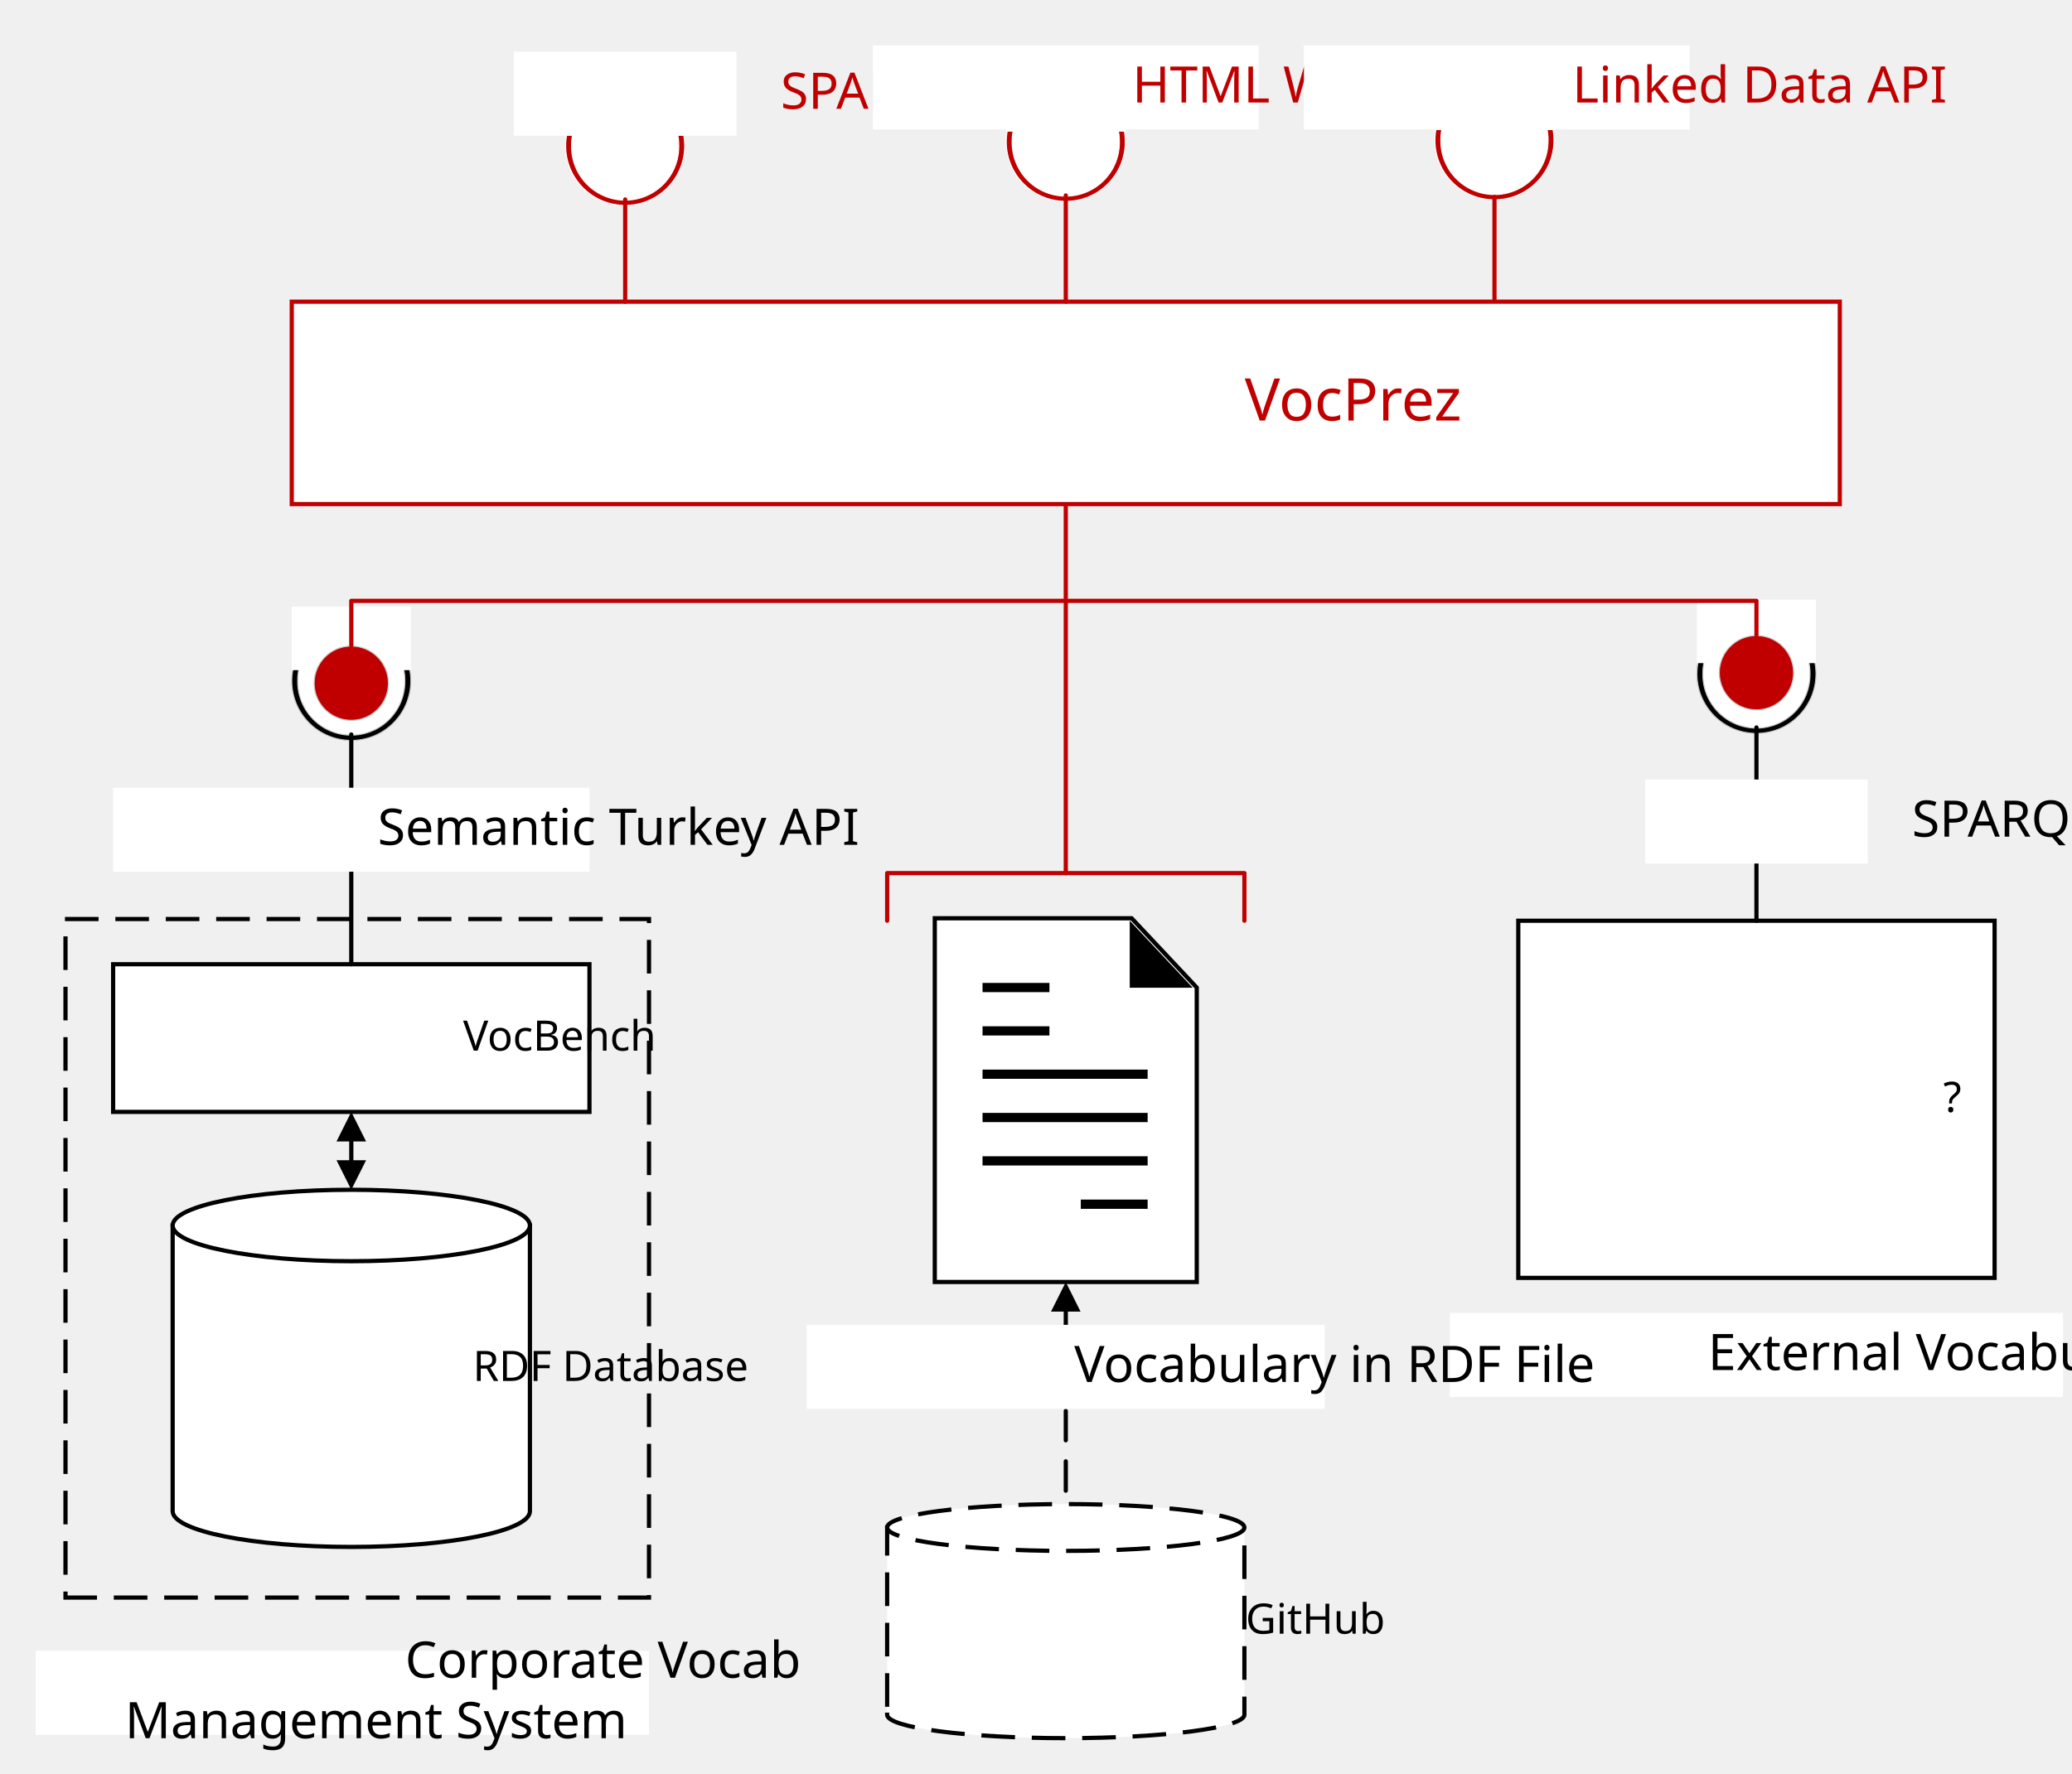
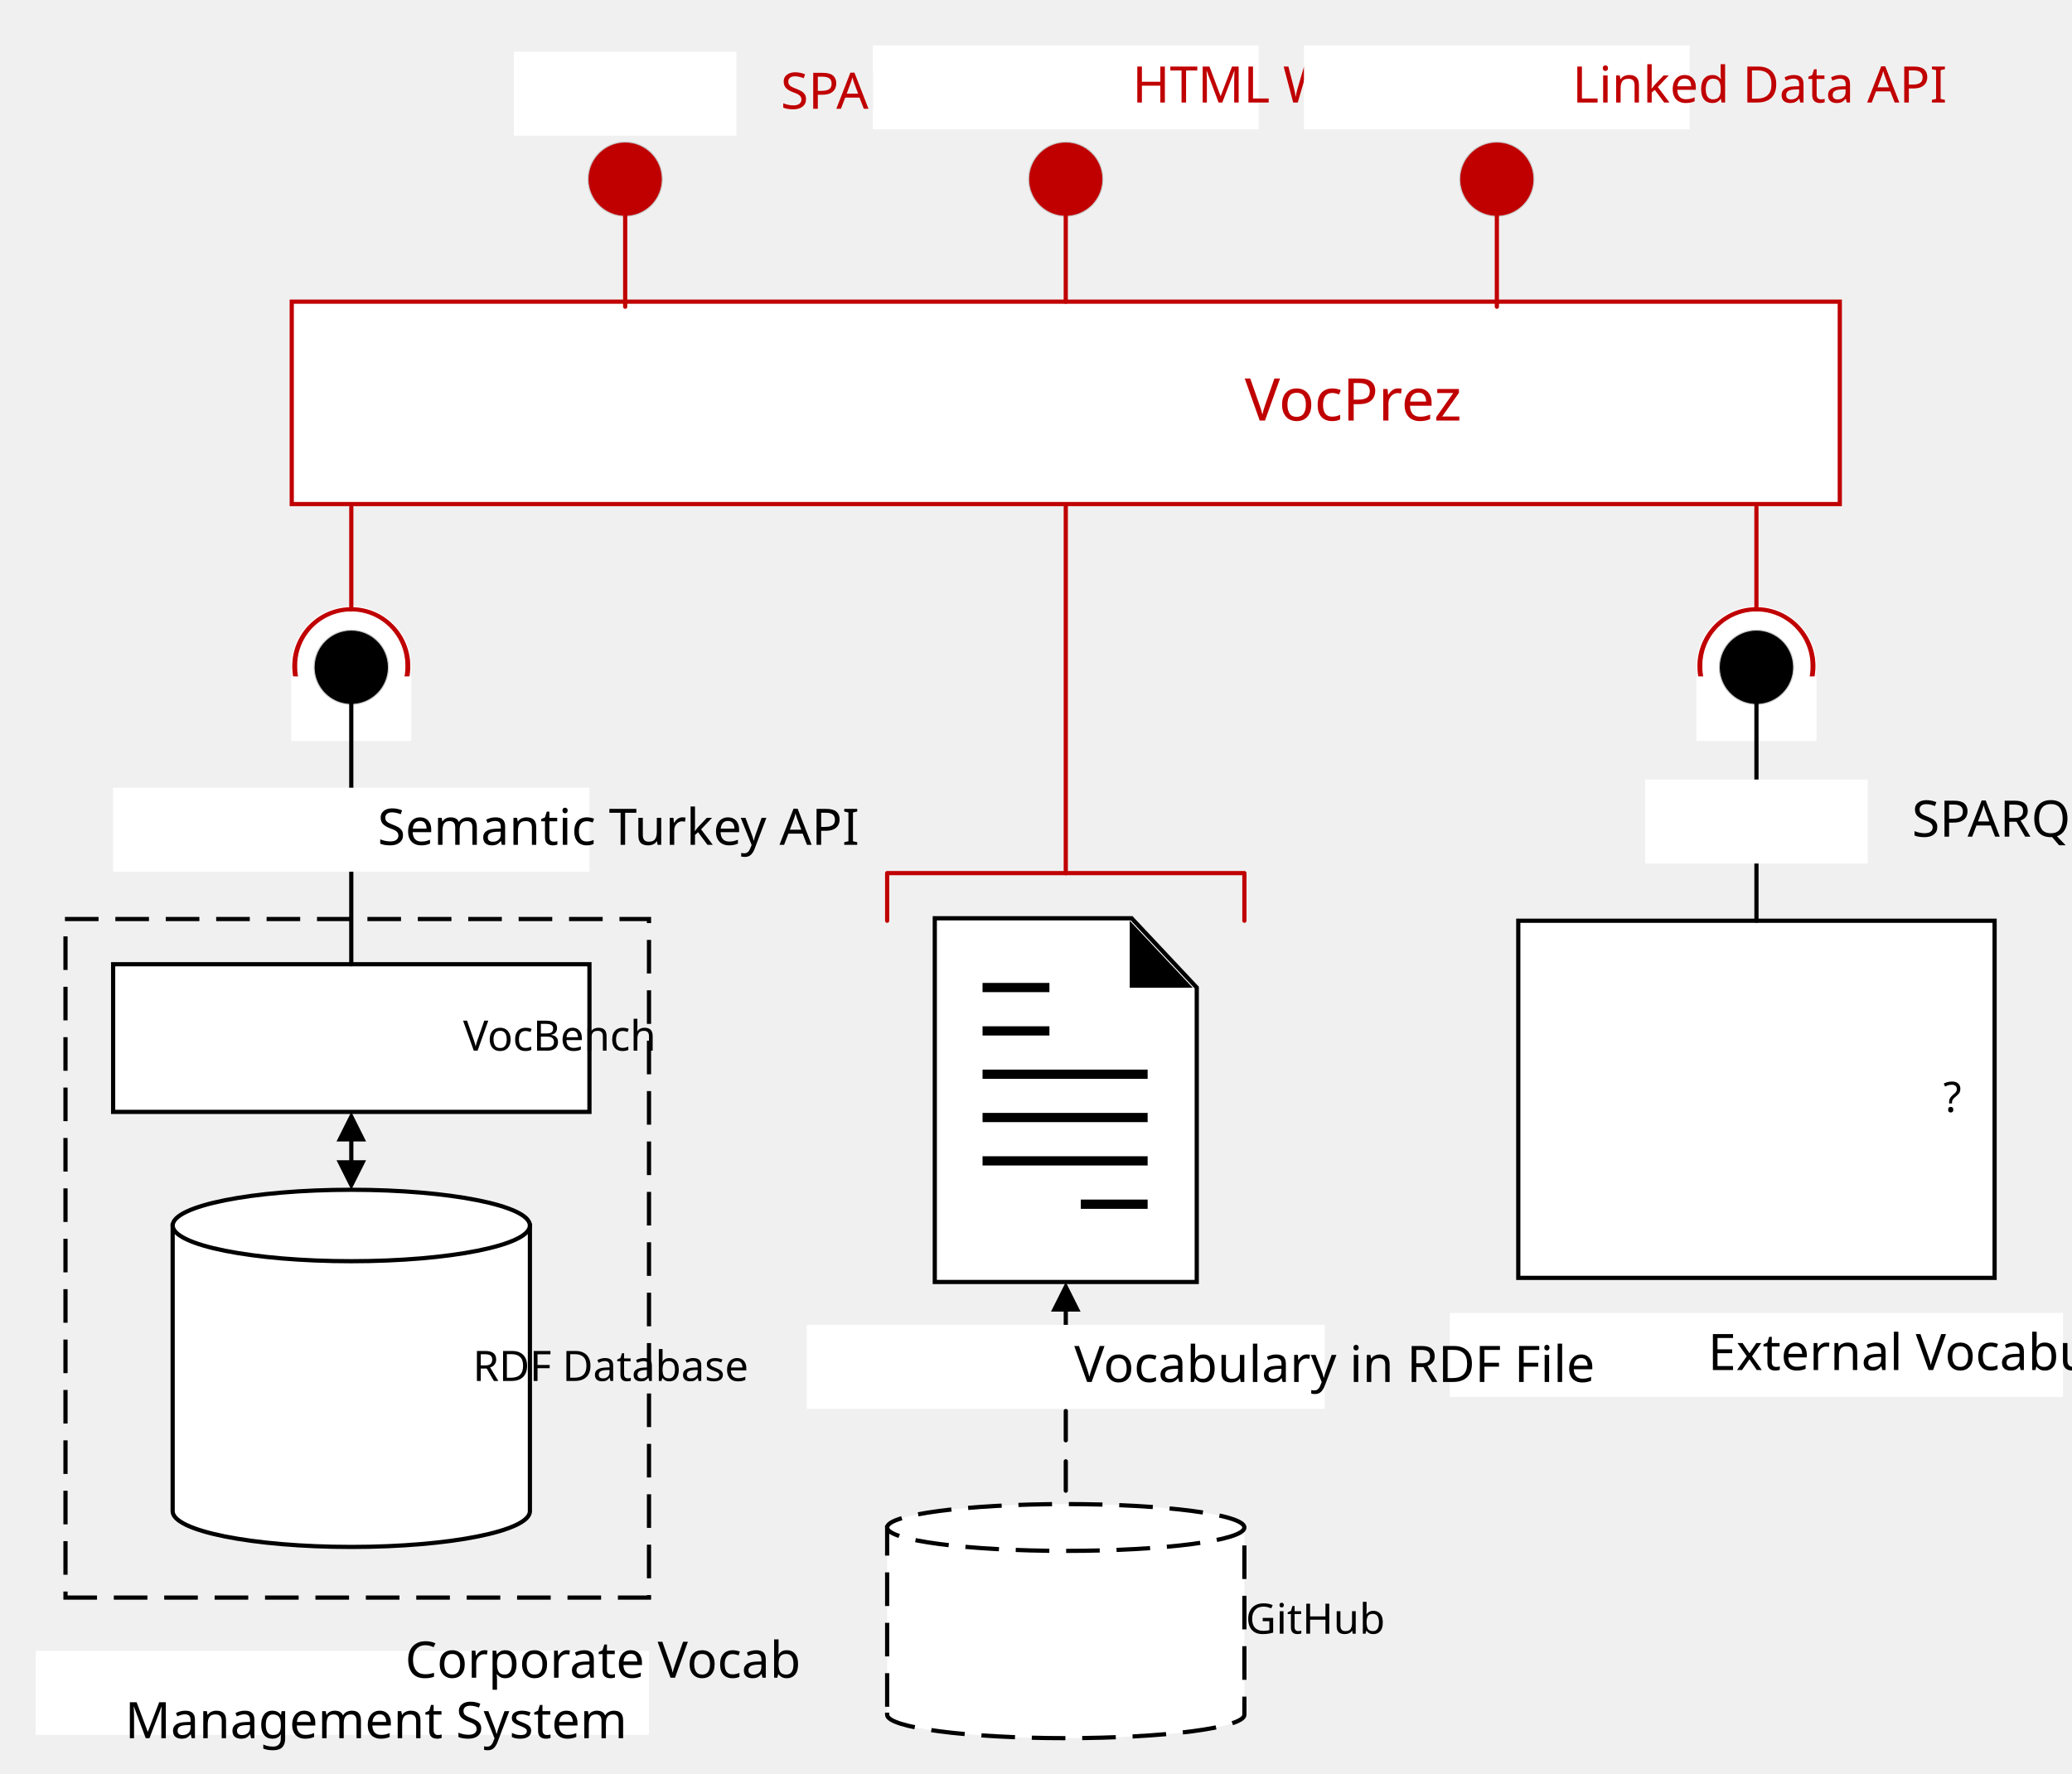
- <svg xmlns="http://www.w3.org/2000/svg" xmlns:ns1="http://schemas.microsoft.com/visio/2003/SVGExtensions/" xmlns:xlink="http://www.w3.org/1999/xlink" width="6.85in" height="5.866in" viewBox="0 0 493.228 422.362" xml:space="preserve" color-interpolation-filters="sRGB" class="st22">
+ <svg xmlns="http://www.w3.org/2000/svg" xmlns:ns1="http://schemas.microsoft.com/visio/2003/SVGExtensions/" xmlns:xlink="http://www.w3.org/1999/xlink" width="6.85in" height="5.866in" viewBox="0 0 493.228 422.362" xml:space="preserve" color-interpolation-filters="sRGB" class="st21">
  <ns1:documentProperties ns1:langID="1033" ns1:metric="true" ns1:viewMarkup="false">
    <ns1:userDefs>
      <ns1:ud ns1:nameU="msvSubprocessMaster" ns1:prompt="" ns1:val="VT4(Rectangle)" />
      <ns1:ud ns1:nameU="msvNoAutoConnect" ns1:val="VT0(1):26" />
    </ns1:userDefs>
  </ns1:documentProperties>
  <style type="text/css">
	
		.st1 {fill:#ffffff;stroke:#000000;stroke-width:1}
		.st2 {fill:#000000;font-family:Calibri;font-size:0.833em}
		.st3 {fill:#000000}
- 		.st4 {fill:#000000;stroke:#c8c8c8;stroke-width:0.25}
- 		.st5 {fill:#ffffff;stroke:#c8c8c8;stroke-width:0.25}
- 		.st6 {fill:#ffffff;stroke:none;stroke-width:0.25}
- 		.st7 {stroke:#000000;stroke-linecap:round;stroke-linejoin:round;stroke-width:1}
- 		.st8 {fill:#000000;font-family:Calibri;font-size:1em}
- 		.st9 {font-size:1em}
- 		.st10 {marker-end:url(#mrkr4-47);marker-start:url(#mrkr4-45);stroke:#000000;stroke-linecap:round;stroke-linejoin:round;stroke-width:1}
- 		.st11 {fill:#000000;fill-opacity:1;stroke:#000000;stroke-opacity:1;stroke-width:0.284}
- 		.st12 {fill:none;stroke:#000000;stroke-dasharray:7,5;stroke-width:1}
- 		.st13 {fill:#c00000;stroke:#c8c8c8;stroke-width:0.25}
- 		.st14 {stroke:#c00000;stroke-linecap:round;stroke-linejoin:round;stroke-width:1}
- 		.st15 {fill:#ffffff;stroke:#c00000;stroke-width:1}
- 		.st16 {fill:#c00000;font-family:Calibri;font-size:1.167em}
- 		.st17 {fill:#c00000;stroke:#ffffff;stroke-width:0.25}
- 		.st18 {fill:#ffffff;stroke:#ffffff;stroke-width:0.25}
- 		.st19 {fill:#c00000;font-family:Calibri;font-size:1em}
- 		.st20 {fill:#ffffff;stroke:#000000;stroke-dasharray:7,5;stroke-width:1}
- 		.st21 {marker-start:url(#mrkr4-45);stroke:#000000;stroke-dasharray:7,5;stroke-linecap:round;stroke-linejoin:round;stroke-width:1}
- 		.st22 {fill:none;fill-rule:evenodd;font-size:12px;overflow:visible;stroke-linecap:square;stroke-miterlimit:3}
+ 		.st4 {fill:#ffffff;stroke:none;stroke-width:0.25}
+ 		.st5 {fill:#000000;font-family:Calibri;font-size:1em}
+ 		.st6 {font-size:1em}
+ 		.st7 {marker-end:url(#mrkr4-34);marker-start:url(#mrkr4-32);stroke:#000000;stroke-linecap:round;stroke-linejoin:round;stroke-width:1}
+ 		.st8 {fill:#000000;fill-opacity:1;stroke:#000000;stroke-opacity:1;stroke-width:0.284}
+ 		.st9 {fill:none;stroke:#000000;stroke-dasharray:7,5;stroke-width:1}
+ 		.st10 {fill:#c00000;stroke:#c8c8c8;stroke-width:0.25}
+ 		.st11 {stroke:#c00000;stroke-linecap:round;stroke-linejoin:round;stroke-width:1}
+ 		.st12 {fill:#ffffff;stroke:#c00000;stroke-width:1}
+ 		.st13 {fill:#c00000;font-family:Calibri;font-size:1.167em}
+ 		.st14 {fill:#c00000;stroke:#ffffff;stroke-width:0.25}
+ 		.st15 {fill:#ffffff;stroke:#ffffff;stroke-width:0.25}
+ 		.st16 {fill:#c00000;font-family:Calibri;font-size:1em}
+ 		.st17 {fill:#ffffff;stroke:#000000;stroke-dasharray:7,5;stroke-width:1}
+ 		.st18 {marker-start:url(#mrkr4-32);stroke:#000000;stroke-dasharray:7,5;stroke-linecap:round;stroke-linejoin:round;stroke-width:1}
+ 		.st19 {fill:#000000;stroke:#c8c8c8;stroke-width:0.25}
+ 		.st20 {stroke:#000000;stroke-linecap:round;stroke-linejoin:round;stroke-width:1}
+ 		.st21 {fill:none;fill-rule:evenodd;font-size:12px;overflow:visible;stroke-linecap:square;stroke-miterlimit:3}
	
	</style>
  <defs id="Markers">
    <g id="lend4">
      <path d="M 2 1 L 0 0 L 2 -1 L 2 1 " style="stroke:none" />
    </g>
-     <marker id="mrkr4-45" class="st11" ns1:arrowType="4" ns1:arrowSize="2" ns1:setback="6.68" refX="6.68" orient="auto" markerUnits="strokeWidth" overflow="visible">
+     <marker id="mrkr4-32" class="st8" ns1:arrowType="4" ns1:arrowSize="2" ns1:setback="6.68" refX="6.68" orient="auto" markerUnits="strokeWidth" overflow="visible">
      <use xlink:href="#lend4" transform="scale(3.52) " />
    </marker>
-     <marker id="mrkr4-47" class="st11" ns1:arrowType="4" ns1:arrowSize="2" ns1:setback="7.04" refX="-7.04" orient="auto" markerUnits="strokeWidth" overflow="visible">
+     <marker id="mrkr4-34" class="st8" ns1:arrowType="4" ns1:arrowSize="2" ns1:setback="7.04" refX="-7.04" orient="auto" markerUnits="strokeWidth" overflow="visible">
      <use xlink:href="#lend4" transform="scale(-3.52,-3.52) " />
    </marker>
  </defs>
  <g ns1:mID="0" ns1:index="1" ns1:groupContext="foregroundPage">
    <ns1:userDefs>
      <ns1:ud ns1:nameU="msvThemeOrder" ns1:val="VT0(0):26" />
    </ns1:userDefs>
    <ns1:pageProperties ns1:drawingScale="0.0393701" ns1:pageScale="0.0393701" ns1:drawingUnits="24" ns1:shadowOffsetX="8.50394" ns1:shadowOffsetY="-8.50394" />
    <ns1:layer ns1:name="Flowchart" ns1:index="0" />
    <ns1:layer ns1:name="Connector" ns1:index="1" />
    <g id="group1-1" transform="translate(41.1024,-54.0365)" ns1:mID="1" ns1:groupContext="group">
      <ns1:userDefs>
        <ns1:ud ns1:nameU="visVersion" ns1:prompt="" ns1:val="VT0(15):26" />
      </ns1:userDefs>
      <g id="shape2-2" ns1:mID="2" ns1:groupContext="shape">
        <ns1:userDefs>
          <ns1:ud ns1:nameU="ControlHalfHeight" ns1:prompt="" ns1:val="VT0(0.11811023622047):24" />
          <ns1:ud ns1:nameU="FillForegnd" ns1:prompt="" ns1:val="VT0(1):26" />
          <ns1:ud ns1:nameU="FillForegnd" ns1:prompt="" ns1:val="VT5(#ffffff)" />
        </ns1:userDefs>
        <path d="M0 413.86 A42.52 8.504 -180 1 0 85.04 413.86 L85.04 345.83 L0 345.83 L0 413.86 Z" class="st1" />
      </g>
      <g id="shape1-4" ns1:mID="1" ns1:groupContext="groupContent">
        <ns1:textBlock ns1:margins="rect(4,4,4,4)" ns1:tabSpace="42.5197" />
        <ns1:textRect cx="42.52" cy="379.843" width="85.04" height="85.039" />
        <ellipse cx="42.52" cy="345.827" rx="42.52" ry="8.504" class="st1" />
        <text x="14.29" y="382.84" class="st2" ns1:langID="1045">
          <ns1:paragraph ns1:horizAlign="1" />
          <ns1:tabList />RDF Database</text>
      </g>
    </g>
    <g id="group4-7" transform="translate(222.52,-117.112)" ns1:mID="4" ns1:groupContext="group" ns1:layerMember="0">
      <ns1:userDefs>
        <ns1:ud ns1:nameU="visVersion" ns1:prompt="" ns1:val="VT0(15):26" />
        <ns1:ud ns1:nameU="ConnGap" ns1:prompt="" ns1:val="VT0(0.00012908222537757):24" />
      </ns1:userDefs>
      <g id="shape5-8" ns1:mID="5" ns1:groupContext="shape" ns1:layerMember="0">
        <path d="M62.36 352.25 L46.86 335.75 L0 335.75 L0 422.36 L62.36 422.36 L62.36 352.25 Z" class="st1" />
      </g>
      <g id="shape6-10" ns1:mID="6" ns1:groupContext="shape" ns1:layerMember="0" transform="translate(11.3681,-17.4243)">
        <ns1:userDefs>
          <ns1:ud ns1:nameU="SurroundingRegionColor" ns1:prompt="" ns1:val="VT0(1):26" />
          <ns1:ud ns1:nameU="SurroundingRegionColor" ns1:prompt="" ns1:val="VT5(#ffffff)" />
        </ns1:userDefs>
        <path d="M23.39 422.36 L39.3 422.36 L39.3 420.16 L23.39 420.16 L23.39 422.36 ZM0 412.04 L39.3 412.04 L39.3 409.84         L0 409.84 L0 412.04 ZM0 401.72 L39.3 401.72 L39.3 399.52 L0 399.52 L0 401.72 ZM0 391.4 L39.3 391.4 L39.3         389.21 L0 389.21 L0 391.4 ZM0 381.09 L15.92 381.09 L15.92 378.89 L0 378.89 L0 381.09 ZM0 370.77 L15.92         370.77 L15.92 368.57 L0 368.57 L0 370.77 ZM35.04 353.75 L35.04 369.72 L50.04 369.72 L35.04 353.75 Z" class="st3" />
      </g>
    </g>
    <g id="shape10-13" ns1:mID="10" ns1:groupContext="shape" transform="translate(361.417,-118.097)">
      <ns1:userDefs>
        <ns1:ud ns1:nameU="visVersion" ns1:val="VT0(15):26" />
      </ns1:userDefs>
      <ns1:textBlock ns1:margins="rect(4,4,4,4)" ns1:tabSpace="42.5197" />
      <ns1:textRect cx="56.693" cy="379.843" width="113.39" height="85.039" />
      <rect x="0" y="337.323" width="113.386" height="85.039" class="st1" />
      <text x="54.38" y="382.84" class="st2" ns1:langID="1045">
        <ns1:paragraph ns1:horizAlign="1" />
        <ns1:tabList />?</text>
    </g>
-     <g id="group17-16" transform="translate(403.937,-247.742)" ns1:mID="17" ns1:groupContext="group">
-       <g id="shape13-17" ns1:mID="13" ns1:groupContext="shape">
-         <ns1:userDefs>
-           <ns1:ud ns1:nameU="visVersion" ns1:val="VT0(15):26" />
-         </ns1:userDefs>
-         <path d="M0 408.19 A14.173 14.173 0 1 1 28.35 408.19 A14.173 14.173 0 0 1 0 408.19 Z" class="st4" />
-       </g>
-       <g id="shape14-19" ns1:mID="14" ns1:groupContext="shape" transform="translate(1.41732,-1.41732)">
-         <ns1:userDefs>
-           <ns1:ud ns1:nameU="visVersion" ns1:val="VT0(15):26" />
-         </ns1:userDefs>
-         <path d="M0 409.61 A12.756 12.756 0 1 1 25.51 409.61 A12.756 12.756 0 1 1 0 409.61 Z" class="st5" />
-       </g>
-       <g id="shape16-21" ns1:mID="16" ns1:groupContext="shape" transform="translate(-7.99361E-15,-16.7379)">
-         <ns1:userDefs>
-           <ns1:ud ns1:nameU="visVersion" ns1:val="VT0(15):26" />
-         </ns1:userDefs>
-         <rect x="0" y="407.244" width="28.346" height="15.118" class="st6" />
-       </g>
-     </g>
-     <g id="shape19-23" ns1:mID="19" ns1:groupContext="shape" ns1:layerMember="1" transform="translate(411.024,-249.159)">
-       <path d="M7.09 422.36 L7.09 468.39" class="st7" />
-     </g>
-     <g id="shape20-26" ns1:mID="20" ns1:groupContext="shape" transform="translate(391.618,-216.758)">
-       <ns1:textBlock ns1:margins="rect(4,4,4,4)" ns1:tabSpace="42.5197" />
-       <ns1:textRect cx="26.493" cy="412.362" width="52.99" height="20" />
-       <rect x="0" y="402.362" width="52.985" height="20" class="st6" />
-       <text x="7.35" y="415.96" class="st8" ns1:langID="1045">
-         <ns1:paragraph ns1:horizAlign="1" />
-         <ns1:tabList />SPARQL</text>
-     </g>
-     <g id="shape23-29" ns1:mID="23" ns1:groupContext="shape" transform="translate(345.118,-89.7505)">
+     <g id="shape23-16" ns1:mID="23" ns1:groupContext="shape" transform="translate(345.118,-89.7505)">
      <ns1:textBlock ns1:margins="rect(4,4,4,4)" ns1:tabSpace="42.5197" />
      <ns1:textRect cx="72.992" cy="412.362" width="145.99" height="20" />
-       <rect x="0" y="402.362" width="145.984" height="20" class="st6" />
-       <text x="5.31" y="415.96" class="st8" ns1:langID="1045">
+       <rect x="0" y="402.362" width="145.984" height="20" class="st4" />
+       <text x="5.31" y="415.96" class="st5" ns1:langID="1045">
        <ns1:paragraph ns1:horizAlign="1" />
        <ns1:tabList />External Vocabulary System</text>
    </g>
-     <g id="shape25-32" ns1:mID="25" ns1:groupContext="shape" transform="translate(8.50394,-9.29494)">
+     <g id="shape25-19" ns1:mID="25" ns1:groupContext="shape" transform="translate(8.50394,-9.29494)">
      <ns1:textBlock ns1:margins="rect(4,4,4,4)" ns1:tabSpace="42.5197" />
      <ns1:textRect cx="72.992" cy="412.362" width="145.99" height="20" />
-       <rect x="0" y="402.362" width="145.984" height="20" class="st6" />
-       <text x="31.77" y="408.76" class="st8" ns1:langID="1045">
-         <ns1:paragraph ns1:horizAlign="1" />
-         <ns1:tabList />Corporate Vocab <tspan x="21.25" dy="1.2em" class="st9">Management System</tspan>
+       <rect x="0" y="402.362" width="145.984" height="20" class="st4" />
+       <text x="31.77" y="408.76" class="st5" ns1:langID="1045">
+         <ns1:paragraph ns1:horizAlign="1" />
+         <ns1:tabList />Corporate Vocab <tspan x="21.25" dy="1.2em" class="st6">Management System</tspan>
      </text>
    </g>
-     <g id="shape26-36" ns1:mID="26" ns1:groupContext="shape" transform="translate(26.9291,-157.622)">
+     <g id="shape26-23" ns1:mID="26" ns1:groupContext="shape" transform="translate(26.9291,-157.622)">
      <ns1:userDefs>
        <ns1:ud ns1:nameU="visVersion" ns1:val="VT0(15):26" />
      </ns1:userDefs>
      <ns1:textBlock ns1:margins="rect(4,4,4,4)" ns1:tabSpace="42.5197" />
      <ns1:textRect cx="56.693" cy="404.784" width="113.39" height="35.157" />
      <rect x="0" y="387.205" width="113.386" height="35.157" class="st1" />
      <text x="36.53" y="407.78" class="st2" ns1:langID="1045">
        <ns1:paragraph ns1:horizAlign="1" />
        <ns1:tabList />VocBench</text>
    </g>
-     <g id="shape33-39" ns1:mID="33" ns1:groupContext="shape" ns1:layerMember="1" transform="translate(76.5354,-157.622)">
-       <path d="M7.09 429.04 L7.09 429.4 L7.09 433.87" class="st10" />
-     </g>
-     <g id="shape34-48" ns1:mID="34" ns1:groupContext="shape" transform="translate(15.5906,-41.9721)">
-       <ns1:userDefs>
-         <ns1:ud ns1:nameU="visVersion" ns1:val="VT0(15):26" />
-       </ns1:userDefs>
-       <path d="M0 422.36 L138.9 422.36 L138.9 260.79 L0 260.79 L0 422.36 Z" class="st12" />
-     </g>
-     <g id="group37-50" transform="translate(69.4488,-246.067)" ns1:mID="37" ns1:groupContext="group">
-       <g id="shape38-51" ns1:mID="38" ns1:groupContext="shape">
-         <ns1:userDefs>
-           <ns1:ud ns1:nameU="visVersion" ns1:val="VT0(15):26" />
-         </ns1:userDefs>
-         <path d="M0 408.19 A14.173 14.173 0 1 1 28.35 408.19 A14.173 14.173 0 0 1 0 408.19 Z" class="st4" />
-       </g>
-       <g id="shape39-53" ns1:mID="39" ns1:groupContext="shape" transform="translate(1.41732,-1.41732)">
-         <ns1:userDefs>
-           <ns1:ud ns1:nameU="visVersion" ns1:val="VT0(15):26" />
-         </ns1:userDefs>
-         <path d="M0 409.61 A12.756 12.756 0 1 1 25.51 409.61 A12.756 12.756 0 1 1 0 409.61 Z" class="st5" />
-       </g>
-       <g id="shape40-55" ns1:mID="40" ns1:groupContext="shape" transform="translate(-7.99361E-15,-16.7379)">
-         <ns1:userDefs>
-           <ns1:ud ns1:nameU="visVersion" ns1:val="VT0(15):26" />
-         </ns1:userDefs>
-         <rect x="0" y="407.244" width="28.346" height="15.118" class="st6" />
-       </g>
-     </g>
-     <g id="shape41-57" ns1:mID="41" ns1:groupContext="shape" ns1:layerMember="1" transform="translate(90.7087,-247.484)">
-       <path d="M-7.09 422.36 L-7.09 477.07" class="st7" />
-     </g>
-     <g id="shape42-60" ns1:mID="42" ns1:groupContext="shape" transform="translate(26.9291,-214.807)">
-       <ns1:textBlock ns1:margins="rect(4,4,4,4)" ns1:tabSpace="42.5197" />
-       <ns1:textRect cx="56.693" cy="412.362" width="113.39" height="20" />
-       <rect x="0" y="402.362" width="113.386" height="20" class="st6" />
-       <text x="6.81" y="415.96" class="st8" ns1:langID="1045">
-         <ns1:paragraph ns1:horizAlign="1" />
-         <ns1:tabList />Semantic Turkey API</text>
-     </g>
-     <g id="shape44-63" ns1:mID="44" ns1:groupContext="shape" transform="translate(74.7807,-250.988)">
-       <ns1:userDefs>
-         <ns1:ud ns1:nameU="visVersion" ns1:val="VT0(15):26" />
-       </ns1:userDefs>
-       <path d="M0 413.52 A8.841 8.841 0 0 1 17.68 413.52 A8.841 8.841 0 1 1 -0 413.52 Z" class="st13" />
-     </g>
-     <g id="shape45-65" ns1:mID="45" ns1:groupContext="shape" transform="translate(409.269,-253.485)">
-       <ns1:userDefs>
-         <ns1:ud ns1:nameU="visVersion" ns1:val="VT0(15):26" />
-       </ns1:userDefs>
-       <path d="M0 413.52 A8.841 8.841 0 0 1 17.68 413.52 A8.841 8.841 0 1 1 -0 413.52 Z" class="st13" />
-     </g>
-     <g id="shape48-67" ns1:mID="48" ns1:groupContext="shape" transform="translate(676.063,120.013) rotate(90)">
+     <g id="shape33-26" ns1:mID="33" ns1:groupContext="shape" ns1:layerMember="1" transform="translate(76.5354,-157.622)">
+       <path d="M7.09 429.04 L7.09 429.4 L7.09 433.87" class="st7" />
+     </g>
+     <g id="shape34-35" ns1:mID="34" ns1:groupContext="shape" transform="translate(15.5906,-41.9721)">
+       <ns1:userDefs>
+         <ns1:ud ns1:nameU="visVersion" ns1:val="VT0(15):26" />
+       </ns1:userDefs>
+       <path d="M0 422.36 L138.9 422.36 L138.9 260.79 L0 260.79 L0 422.36 Z" class="st9" />
+     </g>
+     <g id="shape44-37" ns1:mID="44" ns1:groupContext="shape" transform="translate(139.978,-371.001)">
+       <ns1:userDefs>
+         <ns1:ud ns1:nameU="visVersion" ns1:val="VT0(15):26" />
+       </ns1:userDefs>
+       <path d="M0 413.52 A8.841 8.841 0 0 1 17.68 413.52 A8.841 8.841 0 1 1 -0 413.52 Z" class="st10" />
+     </g>
+     <g id="shape48-39" ns1:mID="48" ns1:groupContext="shape" transform="translate(676.063,120.013) rotate(90)">
      <ns1:userDefs>
        <ns1:ud ns1:nameU="Scale" ns1:val="VT0(1):26" />
        <ns1:ud ns1:nameU="AntiScale" ns1:val="VT0(1):26" />
        <ns1:ud ns1:nameU="visVersion" ns1:val="VT0(15):26" />
      </ns1:userDefs>
-       <path d="M0 422.36 L87.87 422.36" class="st14" />
-       <path d="M87.87 422.36 L87.87 464.88 L99.21 464.88" class="st14" />
-       <path d="M87.87 422.36 L87.87 379.84 L99.21 379.84" class="st14" />
-     </g>
-     <g id="shape49-72" ns1:mID="49" ns1:groupContext="shape" ns1:layerMember="1" transform="translate(83.6221,-262.833)">
-       <path d="M0 416.52 L0 405.89 L334.49 405.89 L334.49 414.03" class="st14" />
-     </g>
-     <g id="shape50-75" ns1:mID="50" ns1:groupContext="shape" transform="translate(69.4488,-302.349)">
+       <path d="M0 422.36 L87.87 422.36" class="st11" />
+       <path d="M87.87 422.36 L87.87 464.88 L99.21 464.88" class="st11" />
+       <path d="M87.87 422.36 L87.87 379.84 L99.21 379.84" class="st11" />
+     </g>
+     <g id="shape50-44" ns1:mID="50" ns1:groupContext="shape" transform="translate(69.4488,-302.349)">
      <ns1:userDefs>
        <ns1:ud ns1:nameU="visVersion" ns1:val="VT0(15):26" />
      </ns1:userDefs>
      <ns1:textBlock ns1:margins="rect(4,4,4,4)" ns1:tabSpace="42.5197" />
      <ns1:textRect cx="184.252" cy="398.268" width="368.51" height="48.189" />
-       <rect x="0" y="374.173" width="368.504" height="48.189" class="st15" />
-       <text x="161.32" y="402.47" class="st16" ns1:langID="1045">
+       <rect x="0" y="374.173" width="368.504" height="48.189" class="st12" />
+       <text x="161.32" y="402.47" class="st13" ns1:langID="1045">
        <ns1:paragraph ns1:horizAlign="1" />
        <ns1:tabList />VocPrez</text>
    </g>
-     <g id="group70-78" transform="translate(341.575,-351.125)" ns1:mID="70" ns1:groupContext="group">
-       <g id="shape58-79" ns1:mID="58" ns1:groupContext="shape" transform="translate(-7.99361E-15,-23.663)">
-         <ns1:userDefs>
-           <ns1:ud ns1:nameU="visVersion" ns1:val="VT0(15):26" />
-         </ns1:userDefs>
-         <path d="M0 408.19 A14.173 14.173 0 1 1 28.35 408.19 A14.173 14.173 0 0 1 0 408.19 Z" class="st17" />
-       </g>
-       <g id="shape59-81" ns1:mID="59" ns1:groupContext="shape" transform="translate(1.41732,-25.0803)">
-         <ns1:userDefs>
-           <ns1:ud ns1:nameU="visVersion" ns1:val="VT0(15):26" />
-         </ns1:userDefs>
-         <path d="M0 409.61 A12.756 12.756 0 1 1 25.51 409.61 A12.756 12.756 0 1 1 0 409.61 Z" class="st18" />
-       </g>
-       <g id="shape60-83" ns1:mID="60" ns1:groupContext="shape" transform="translate(-7.99361E-15,-40.4009)">
-         <ns1:userDefs>
-           <ns1:ud ns1:nameU="visVersion" ns1:val="VT0(15):26" />
-         </ns1:userDefs>
-         <rect x="0" y="407.244" width="28.346" height="15.118" class="st18" />
-       </g>
-       <g id="shape61-85" ns1:mID="61" ns1:groupContext="shape" ns1:layerMember="1" transform="translate(7.08661,-24.3379)">
-         <path d="M7.09 422.36 L7.09 446.7" class="st14" />
-       </g>
-     </g>
-     <g id="group71-88" transform="translate(239.528,-350.538)" ns1:mID="71" ns1:groupContext="group">
-       <g id="shape63-89" ns1:mID="63" ns1:groupContext="shape" transform="translate(-7.99361E-15,-23.8788)">
-         <ns1:userDefs>
-           <ns1:ud ns1:nameU="visVersion" ns1:val="VT0(15):26" />
-         </ns1:userDefs>
-         <path d="M0 408.19 A14.173 14.173 0 1 1 28.35 408.19 A14.173 14.173 0 0 1 0 408.19 Z" class="st17" />
-       </g>
-       <g id="shape64-91" ns1:mID="64" ns1:groupContext="shape" transform="translate(1.41732,-25.2961)">
-         <ns1:userDefs>
-           <ns1:ud ns1:nameU="visVersion" ns1:val="VT0(15):26" />
-         </ns1:userDefs>
-         <path d="M0 409.61 A12.756 12.756 0 1 1 25.51 409.61 A12.756 12.756 0 1 1 0 409.61 Z" class="st18" />
-       </g>
-       <g id="shape65-93" ns1:mID="65" ns1:groupContext="shape" transform="translate(-7.99361E-15,-40.6166)">
-         <ns1:userDefs>
-           <ns1:ud ns1:nameU="visVersion" ns1:val="VT0(15):26" />
-         </ns1:userDefs>
-         <rect x="0" y="407.244" width="28.346" height="15.118" class="st18" />
-       </g>
-       <g id="shape66-95" ns1:mID="66" ns1:groupContext="shape" ns1:layerMember="1" transform="translate(7.08661,-25.2961)">
-         <path d="M7.09 422.36 L7.09 447.66" class="st14" />
-       </g>
-     </g>
-     <g id="group72-98" transform="translate(134.646,-350.538)" ns1:mID="72" ns1:groupContext="group">
-       <g id="shape52-99" ns1:mID="52" ns1:groupContext="shape" transform="translate(-7.99361E-15,-22.9206)">
-         <ns1:userDefs>
-           <ns1:ud ns1:nameU="visVersion" ns1:val="VT0(15):26" />
-         </ns1:userDefs>
-         <path d="M0 408.19 A14.173 14.173 0 1 1 28.35 408.19 A14.173 14.173 0 0 1 0 408.19 Z" class="st17" />
-       </g>
-       <g id="shape53-101" ns1:mID="53" ns1:groupContext="shape" transform="translate(1.41732,-24.3379)">
-         <ns1:userDefs>
-           <ns1:ud ns1:nameU="visVersion" ns1:val="VT0(15):26" />
-         </ns1:userDefs>
-         <path d="M0 409.61 A12.756 12.756 0 1 1 25.51 409.61 A12.756 12.756 0 1 1 0 409.61 Z" class="st18" />
-       </g>
-       <g id="shape54-103" ns1:mID="54" ns1:groupContext="shape" transform="translate(-7.99361E-15,-39.6585)">
-         <ns1:userDefs>
-           <ns1:ud ns1:nameU="visVersion" ns1:val="VT0(15):26" />
-         </ns1:userDefs>
-         <rect x="0" y="407.244" width="28.346" height="15.118" class="st18" />
-       </g>
-       <g id="shape55-105" ns1:mID="55" ns1:groupContext="shape" ns1:layerMember="1" transform="translate(7.08661,-24.3379)">
-         <path d="M7.09 422.36 L7.09 446.7" class="st14" />
-       </g>
-     </g>
-     <g id="shape73-108" ns1:mID="73" ns1:groupContext="shape" transform="translate(122.326,-390.065)">
+     <g id="group70-47" transform="translate(432.283,543.139) rotate(180)" ns1:mID="70" ns1:groupContext="group">
+       <g id="shape58-48" ns1:mID="58" ns1:groupContext="shape" transform="translate(-7.99361E-15,-23.663)">
+         <ns1:userDefs>
+           <ns1:ud ns1:nameU="visVersion" ns1:val="VT0(15):26" />
+         </ns1:userDefs>
+         <path d="M0 408.19 A14.173 14.173 0 1 1 28.35 408.19 A14.173 14.173 0 0 1 0 408.19 Z" class="st14" />
+       </g>
+       <g id="shape59-50" ns1:mID="59" ns1:groupContext="shape" transform="translate(1.41732,-25.0803)">
+         <ns1:userDefs>
+           <ns1:ud ns1:nameU="visVersion" ns1:val="VT0(15):26" />
+         </ns1:userDefs>
+         <path d="M0 409.61 A12.756 12.756 0 1 1 25.51 409.61 A12.756 12.756 0 1 1 0 409.61 Z" class="st15" />
+       </g>
+       <g id="shape60-52" ns1:mID="60" ns1:groupContext="shape" transform="translate(-7.99361E-15,-40.4009)">
+         <ns1:userDefs>
+           <ns1:ud ns1:nameU="visVersion" ns1:val="VT0(15):26" />
+         </ns1:userDefs>
+         <rect x="0" y="407.244" width="28.346" height="15.118" class="st15" />
+       </g>
+       <g id="shape61-54" ns1:mID="61" ns1:groupContext="shape" ns1:layerMember="1" transform="translate(7.08661,-24.3379)">
+         <path d="M7.09 422.36 L7.09 446.7" class="st11" />
+       </g>
+     </g>
+     <g id="shape73-57" ns1:mID="73" ns1:groupContext="shape" transform="translate(122.326,-390.065)">
      <ns1:textBlock ns1:margins="rect(4,4,4,4)" ns1:tabSpace="42.5197" />
      <ns1:textRect cx="26.493" cy="412.362" width="52.99" height="20" />
-       <rect x="0" y="402.362" width="52.985" height="20" class="st6" />
-       <text x="7.35" y="415.96" class="st19" ns1:langID="1045">
+       <rect x="0" y="402.362" width="52.985" height="20" class="st4" />
+       <text x="7.35" y="415.96" class="st16" ns1:langID="1045">
        <ns1:paragraph ns1:horizAlign="1" />
        <ns1:tabList />SPARQL</text>
    </g>
-     <g id="shape74-111" ns1:mID="74" ns1:groupContext="shape" transform="translate(207.78,-391.562)">
+     <g id="shape74-60" ns1:mID="74" ns1:groupContext="shape" transform="translate(207.78,-391.562)">
      <ns1:textBlock ns1:margins="rect(4,4,4,4)" ns1:tabSpace="42.5197" />
      <ns1:textRect cx="45.921" cy="412.362" width="91.85" height="20" />
-       <rect x="0" y="402.362" width="91.843" height="20" class="st6" />
-       <text x="5.63" y="415.96" class="st19" ns1:langID="1045">
+       <rect x="0" y="402.362" width="91.843" height="20" class="st4" />
+       <text x="5.63" y="415.96" class="st16" ns1:langID="1045">
        <ns1:paragraph ns1:horizAlign="1" />
        <ns1:tabList />HTML Web Page</text>
    </g>
-     <g id="shape75-114" ns1:mID="75" ns1:groupContext="shape" transform="translate(310.394,-391.562)">
+     <g id="shape75-63" ns1:mID="75" ns1:groupContext="shape" transform="translate(310.394,-391.562)">
      <ns1:textBlock ns1:margins="rect(4,4,4,4)" ns1:tabSpace="42.5197" />
      <ns1:textRect cx="45.921" cy="412.362" width="91.85" height="20" />
-       <rect x="0" y="402.362" width="91.843" height="20" class="st6" />
-       <text x="7.76" y="415.96" class="st19" ns1:langID="1045">
+       <rect x="0" y="402.362" width="91.843" height="20" class="st4" />
+       <text x="7.76" y="415.96" class="st16" ns1:langID="1045">
        <ns1:paragraph ns1:horizAlign="1" />
        <ns1:tabList />Linked Data API</text>
    </g>
-     <g id="group76-117" transform="translate(211.181,-8.50394)" ns1:mID="76" ns1:groupContext="group">
+     <g id="group76-66" transform="translate(211.181,-8.50394)" ns1:mID="76" ns1:groupContext="group">
      <ns1:userDefs>
        <ns1:ud ns1:nameU="visVersion" ns1:prompt="" ns1:val="VT0(15):26" />
      </ns1:userDefs>
-       <g id="shape77-118" ns1:mID="77" ns1:groupContext="shape">
+       <g id="shape77-67" ns1:mID="77" ns1:groupContext="shape">
        <ns1:userDefs>
          <ns1:ud ns1:nameU="ControlHalfHeight" ns1:prompt="" ns1:val="VT0(0.11811023622047):24" />
          <ns1:ud ns1:nameU="FillForegnd" ns1:prompt="" ns1:val="VT0(1):26" />
          <ns1:ud ns1:nameU="ControlHalfHeight" ns1:prompt="" ns1:val="VT0(0.077409387551449):1" />
          <ns1:ud ns1:nameU="FillForegnd" ns1:prompt="" ns1:val="VT5(#ffffff)" />
        </ns1:userDefs>
-         <path d="M0 416.79 A42.52 5.573 -180 1 0 85.04 416.79 L85.04 372.2 L0 372.2 L0 416.79 Z" class="st20" />
-       </g>
-       <g id="shape76-120" ns1:mID="76" ns1:groupContext="groupContent">
+         <path d="M0 416.79 A42.52 5.573 -180 1 0 85.04 416.79 L85.04 372.2 L0 372.2 L0 416.79 Z" class="st17" />
+       </g>
+       <g id="shape76-69" ns1:mID="76" ns1:groupContext="groupContent">
        <ns1:textBlock ns1:margins="rect(4,4,4,4)" ns1:tabSpace="42.5197" />
        <ns1:textRect cx="42.52" cy="394.495" width="85.04" height="55.735" />
-         <ellipse cx="42.52" cy="372.201" rx="42.52" ry="5.573" class="st20" />
+         <ellipse cx="42.52" cy="372.201" rx="42.52" ry="5.573" class="st17" />
        <text x="28.17" y="397.49" class="st2" ns1:langID="1045">
          <ns1:paragraph ns1:horizAlign="1" />
          <ns1:tabList />GitHub</text>
      </g>
    </g>
-     <g id="shape78-123" ns1:mID="78" ns1:groupContext="shape" ns1:layerMember="1" transform="translate(246.614,-117.103)">
-       <path d="M7.09 429.04 L7.09 429.4 L7.09 475.23" class="st21" />
-     </g>
-     <g id="shape79-128" ns1:mID="79" ns1:groupContext="shape" transform="translate(192.047,-86.9159)">
+     <g id="shape78-72" ns1:mID="78" ns1:groupContext="shape" ns1:layerMember="1" transform="translate(246.614,-117.103)">
+       <path d="M7.09 429.04 L7.09 429.4 L7.09 475.23" class="st18" />
+     </g>
+     <g id="shape79-77" ns1:mID="79" ns1:groupContext="shape" transform="translate(192.047,-86.9159)">
      <ns1:textBlock ns1:margins="rect(4,4,4,4)" ns1:tabSpace="42.5197" />
      <ns1:textRect cx="61.654" cy="412.362" width="123.31" height="20" />
-       <rect x="0" y="402.362" width="123.307" height="20" class="st6" />
-       <text x="7.51" y="415.96" class="st8" ns1:langID="1045">
+       <rect x="0" y="402.362" width="123.307" height="20" class="st4" />
+       <text x="7.51" y="415.96" class="st5" ns1:langID="1045">
        <ns1:paragraph ns1:horizAlign="1" />
        <ns1:tabList />Vocabulary in RDF File</text>
+     </g>
+     <g id="shape80-80" ns1:mID="80" ns1:groupContext="shape" transform="translate(347.474,-371.001)">
+       <ns1:userDefs>
+         <ns1:ud ns1:nameU="visVersion" ns1:val="VT0(15):26" />
+       </ns1:userDefs>
+       <path d="M0 413.52 A8.841 8.841 0 0 1 17.68 413.52 A8.841 8.841 0 1 1 -0 413.52 Z" class="st10" />
+     </g>
+     <g id="shape81-82" ns1:mID="81" ns1:groupContext="shape" transform="translate(244.859,-371.001)">
+       <ns1:userDefs>
+         <ns1:ud ns1:nameU="visVersion" ns1:val="VT0(15):26" />
+       </ns1:userDefs>
+       <path d="M0 413.52 A8.841 8.841 0 0 1 17.68 413.52 A8.841 8.841 0 1 1 -0 413.52 Z" class="st10" />
+     </g>
+     <g id="shape84-84" ns1:mID="84" ns1:groupContext="shape" ns1:layerMember="1" transform="translate(260.787,-371.001)">
+       <path d="M-7.09 422.36 L-7.09 442.83" class="st11" />
+     </g>
+     <g id="shape88-87" ns1:mID="88" ns1:groupContext="shape" transform="translate(139.978,-331.654)">
+       <ns1:userDefs>
+         <ns1:ud ns1:nameU="visVersion" ns1:val="VT0(15):26" />
+       </ns1:userDefs>
+       <path d="M0 413.52 A8.841 8.841 0 0 1 17.68 413.52 A8.841 8.841 0 1 1 -0 413.52 Z" class="st4" />
+     </g>
+     <g id="shape89-89" ns1:mID="89" ns1:groupContext="shape" ns1:layerMember="1" transform="translate(141.732,-371.001)">
+       <path d="M7.09 422.36 L7.09 444.03" class="st11" />
+     </g>
+     <g id="shape90-92" ns1:mID="90" ns1:groupContext="shape" transform="translate(347.474,-331.654)">
+       <ns1:userDefs>
+         <ns1:ud ns1:nameU="visVersion" ns1:val="VT0(15):26" />
+       </ns1:userDefs>
+       <ns1:textBlock ns1:margins="rect(4,4,4,4)" ns1:tabSpace="42.5197" />
+       <path d="M0 413.52 A8.841 8.841 0 0 1 17.68 413.52 A8.841 8.841 0 1 1 -0 413.52 Z" class="st4" />
+     </g>
+     <g id="shape91-94" ns1:mID="91" ns1:groupContext="shape" ns1:layerMember="1" transform="translate(349.228,-371.001)">
+       <path d="M7.09 422.36 L7.09 444.03" class="st11" />
+     </g>
+     <g id="group92-97" transform="translate(97.7953,543.139) rotate(180)" ns1:mID="92" ns1:groupContext="group">
+       <g id="shape93-98" ns1:mID="93" ns1:groupContext="shape" transform="translate(-7.99361E-15,-23.663)">
+         <ns1:userDefs>
+           <ns1:ud ns1:nameU="visVersion" ns1:val="VT0(15):26" />
+         </ns1:userDefs>
+         <path d="M0 408.19 A14.173 14.173 0 1 1 28.35 408.19 A14.173 14.173 0 0 1 0 408.19 Z" class="st14" />
+       </g>
+       <g id="shape94-100" ns1:mID="94" ns1:groupContext="shape" transform="translate(1.41732,-25.0803)">
+         <ns1:userDefs>
+           <ns1:ud ns1:nameU="visVersion" ns1:val="VT0(15):26" />
+         </ns1:userDefs>
+         <path d="M0 409.61 A12.756 12.756 0 1 1 25.51 409.61 A12.756 12.756 0 1 1 0 409.61 Z" class="st15" />
+       </g>
+       <g id="shape95-102" ns1:mID="95" ns1:groupContext="shape" transform="translate(-7.99361E-15,-40.4009)">
+         <ns1:userDefs>
+           <ns1:ud ns1:nameU="visVersion" ns1:val="VT0(15):26" />
+         </ns1:userDefs>
+         <rect x="0" y="407.244" width="28.346" height="15.118" class="st15" />
+       </g>
+       <g id="shape96-104" ns1:mID="96" ns1:groupContext="shape" ns1:layerMember="1" transform="translate(21.2598,-24.3379)">
+         <path d="M-7.09 422.36 L-7.09 446.7" class="st11" />
+       </g>
+     </g>
+     <g id="shape97-107" ns1:mID="97" ns1:groupContext="shape" transform="translate(74.7807,-254.781)">
+       <ns1:userDefs>
+         <ns1:ud ns1:nameU="visVersion" ns1:val="VT0(15):26" />
+       </ns1:userDefs>
+       <path d="M0 413.52 A8.841 8.841 0 0 1 17.68 413.52 A8.841 8.841 0 1 1 -0 413.52 Z" class="st19" />
+     </g>
+     <g id="shape98-109" ns1:mID="98" ns1:groupContext="shape" transform="translate(409.269,-254.781)">
+       <ns1:userDefs>
+         <ns1:ud ns1:nameU="visVersion" ns1:val="VT0(15):26" />
+       </ns1:userDefs>
+       <path d="M0 413.52 A8.841 8.841 0 0 1 17.68 413.52 A8.841 8.841 0 1 1 -0 413.52 Z" class="st19" />
+     </g>
+     <g id="shape99-111" ns1:mID="99" ns1:groupContext="shape" ns1:layerMember="1" transform="translate(411.024,-254.781)">
+       <path d="M7.09 422.36 L7.09 474.01" class="st20" />
+     </g>
+     <g id="shape100-114" ns1:mID="100" ns1:groupContext="shape" transform="translate(391.618,-216.758)">
+       <ns1:textBlock ns1:margins="rect(4,4,4,4)" ns1:tabSpace="42.5197" />
+       <ns1:textRect cx="26.493" cy="412.362" width="52.99" height="20" />
+       <rect x="0" y="402.362" width="52.985" height="20" class="st4" />
+       <text x="7.35" y="415.96" class="st5" ns1:langID="1045">
+         <ns1:paragraph ns1:horizAlign="1" />
+         <ns1:tabList />SPARQL</text>
+     </g>
+     <g id="shape101-117" ns1:mID="101" ns1:groupContext="shape" ns1:layerMember="1" transform="translate(90.7087,-254.781)">
+       <path d="M-7.09 422.36 L-7.09 484.36" class="st20" />
+     </g>
+     <g id="shape102-120" ns1:mID="102" ns1:groupContext="shape" transform="translate(26.9291,-214.807)">
+       <ns1:textBlock ns1:margins="rect(4,4,4,4)" ns1:tabSpace="42.5197" />
+       <ns1:textRect cx="56.693" cy="412.362" width="113.39" height="20" />
+       <rect x="0" y="402.362" width="113.386" height="20" class="st4" />
+       <text x="6.81" y="415.96" class="st5" ns1:langID="1045">
+         <ns1:paragraph ns1:horizAlign="1" />
+         <ns1:tabList />Semantic Turkey API</text>
    </g>
  </g>
</svg>
